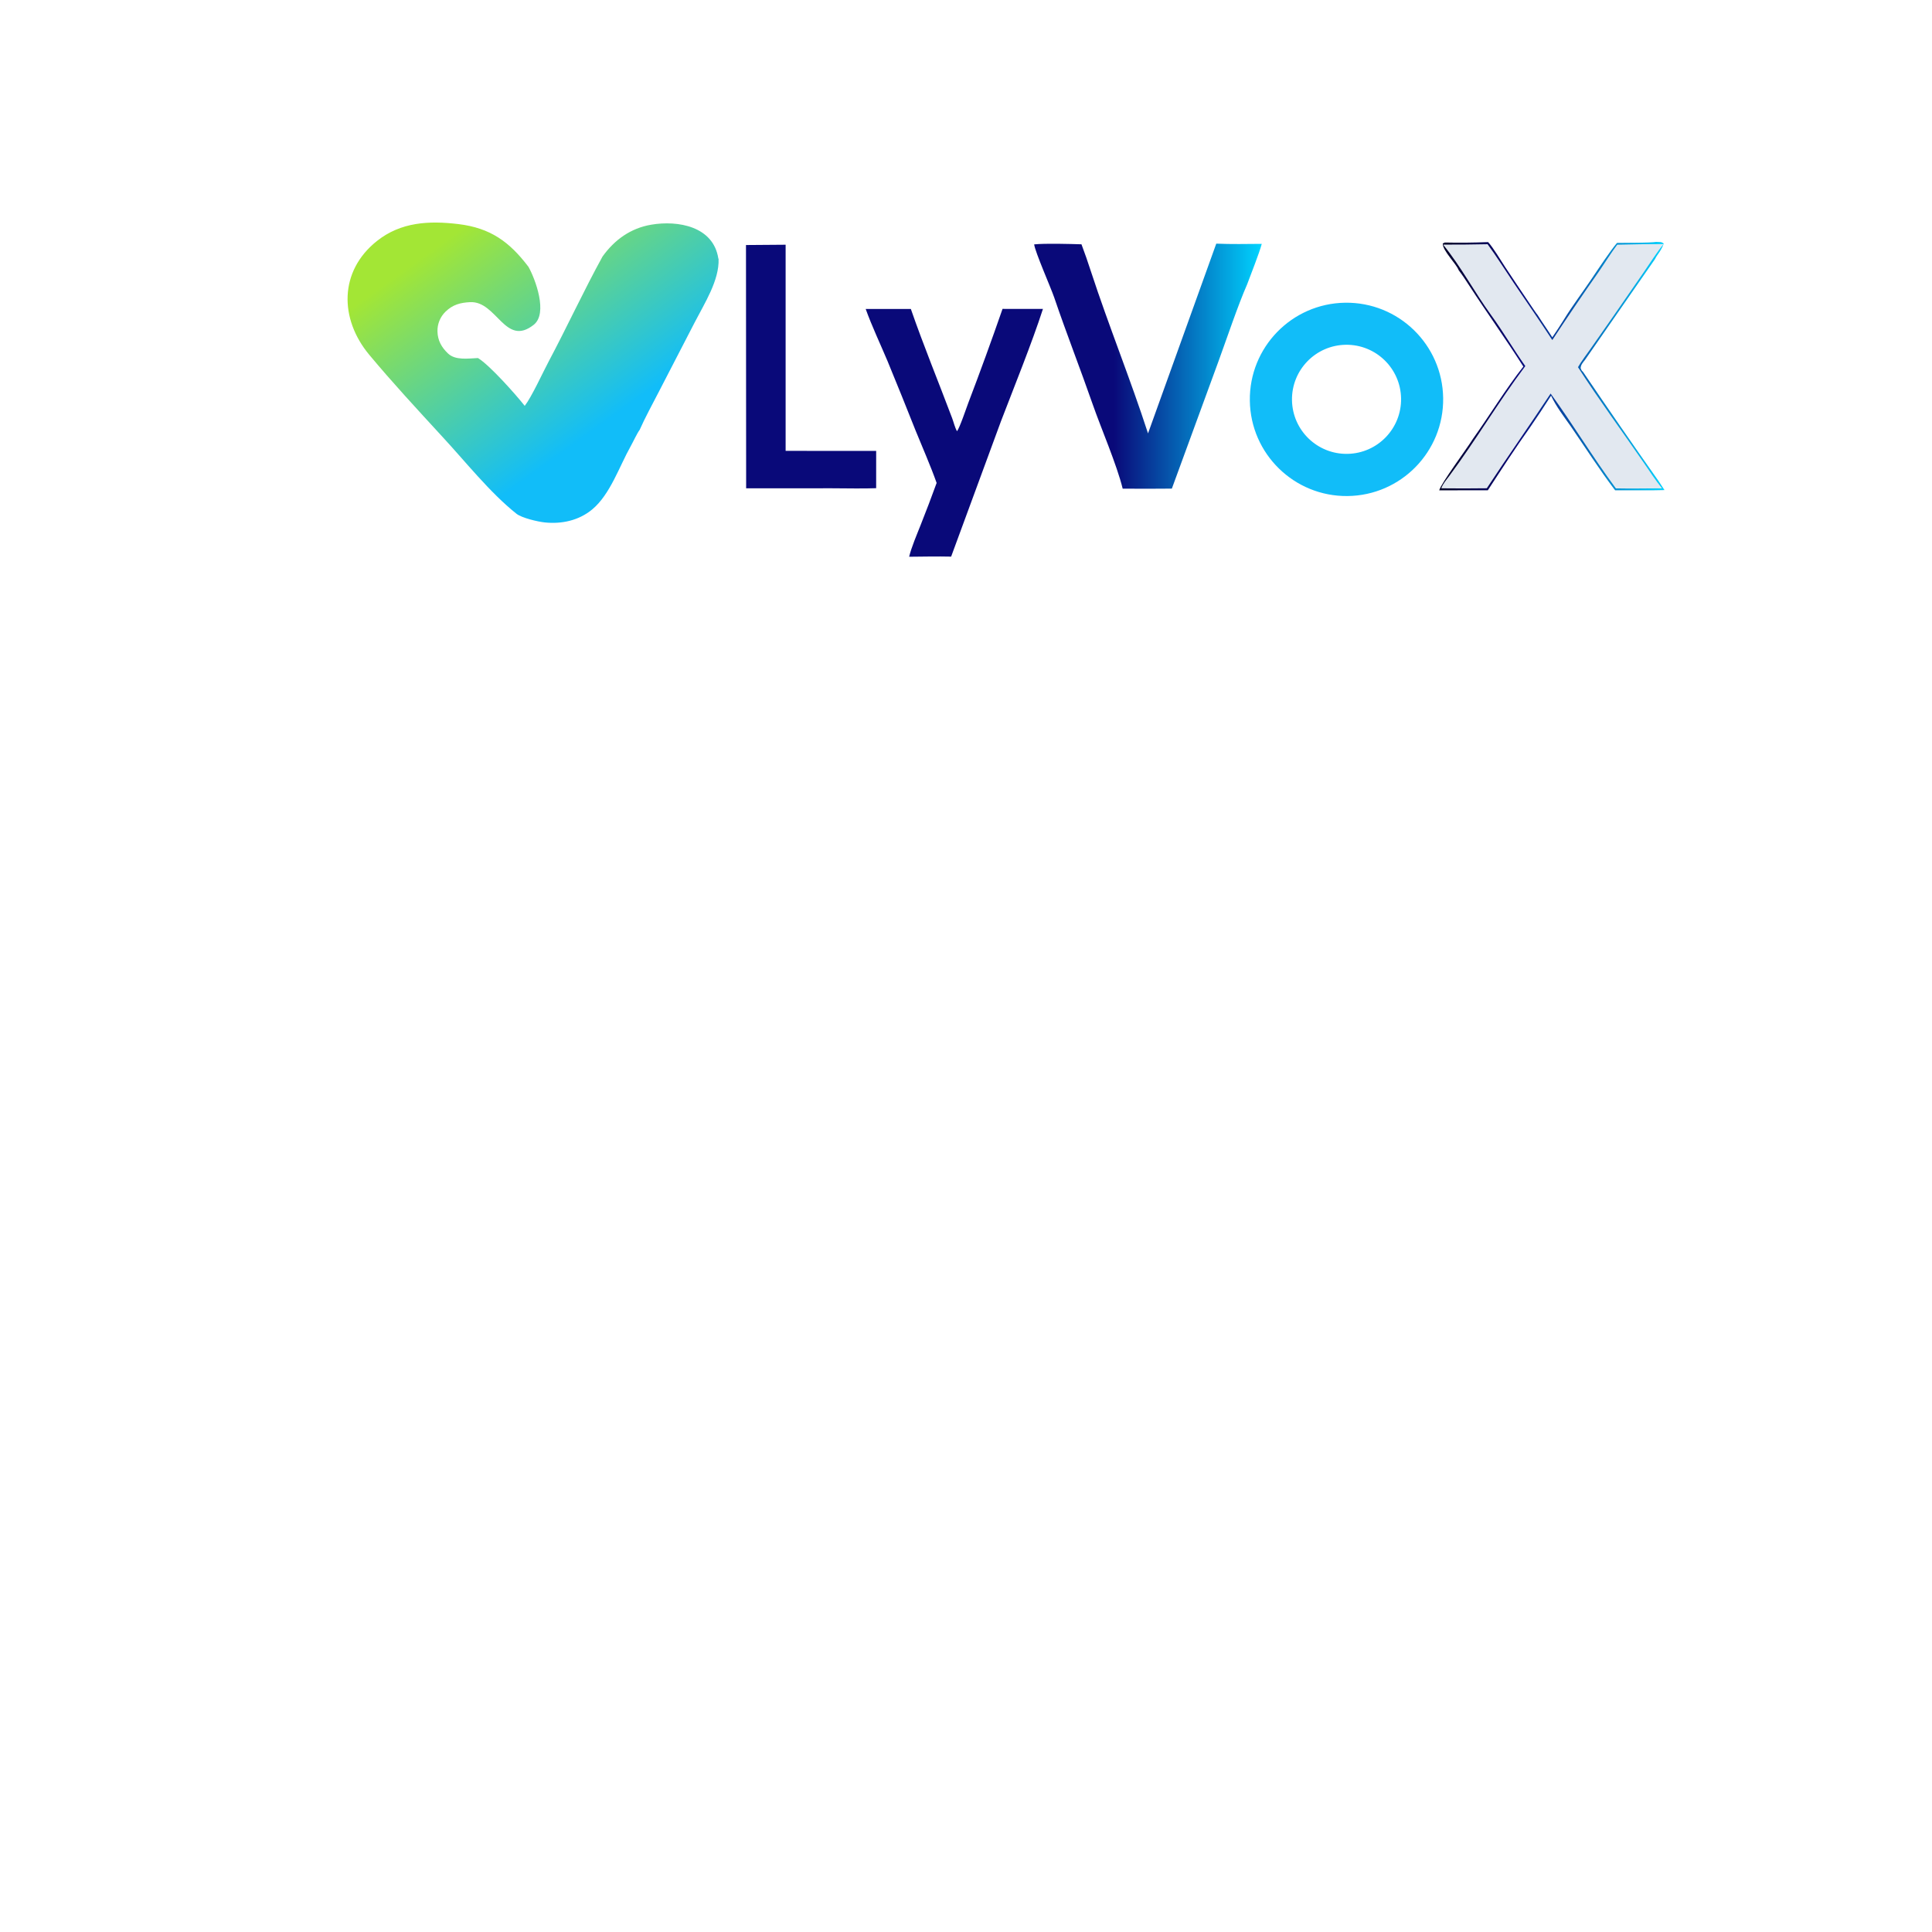
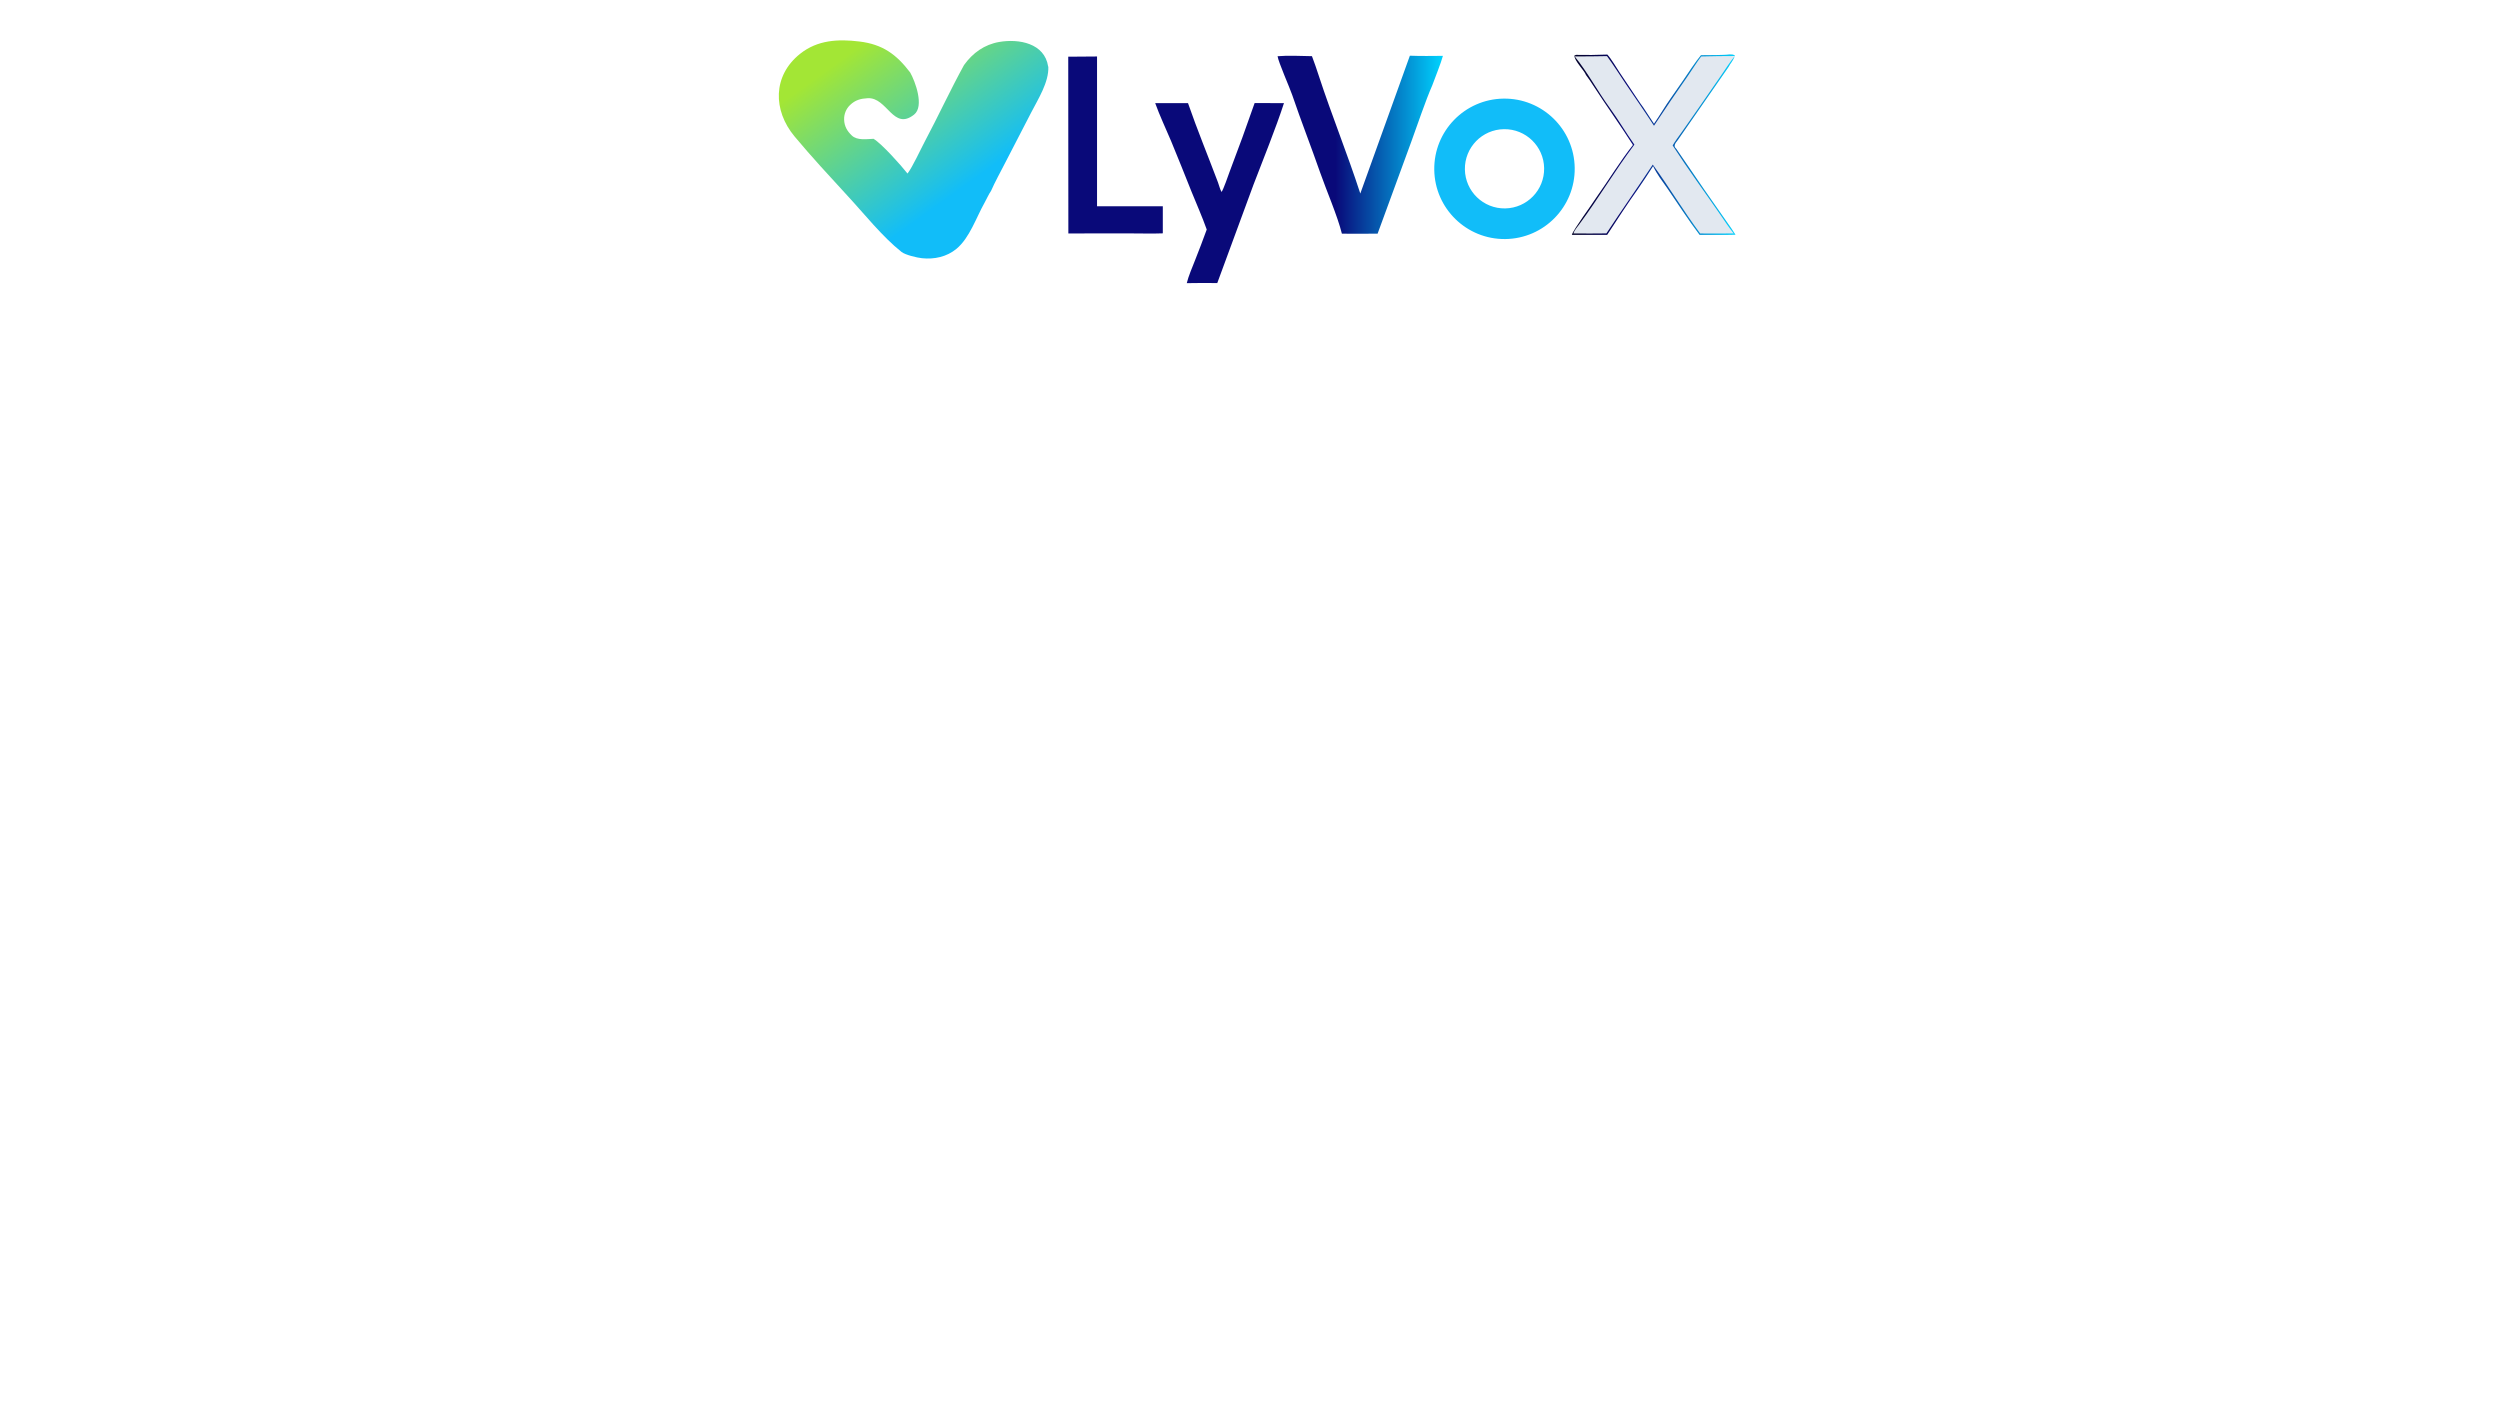
- <svg xmlns="http://www.w3.org/2000/svg" viewBox="384 -88.5 1024 1024" preserveAspectRatio="xMidYMid meet">
+ <svg xmlns="http://www.w3.org/2000/svg" viewBox="0 0 1824 1024" preserveAspectRatio="xMidYMid meet">
  <defs>
</defs>
  <g transform="matrix(0.5 0 0 0.5 1097.67 123.18)">
    <path style="stroke: none; stroke-width: 1; stroke-dasharray: none; stroke-linecap: butt; stroke-dashoffset: 0; stroke-linejoin: miter; stroke-miterlimit: 4; fill: rgb(17,189,249); fill-rule: nonzero; opacity: 1;" transform=" translate(-1422.37, -525.61)" d="M 1420.82 423.149 C 1477.49 422.293 1524.09 467.598 1524.84 524.268 C 1525.58 580.938 1480.18 627.447 1423.5 628.073 C 1367 628.698 1320.65 583.456 1319.91 526.949 C 1319.17 470.442 1364.32 424.004 1420.82 423.149 z M 1423.49 583.365 C 1455.36 582.77 1480.73 556.504 1480.23 524.637 C 1479.73 492.77 1453.54 467.317 1421.67 467.725 C 1389.67 468.135 1364.09 494.458 1364.59 526.458 C 1365.1 558.457 1391.49 583.962 1423.49 583.365 z" stroke-linecap="round" />
  </g>
  <g transform="matrix(0.5 0 0 0.5 1206.51 105.55)">
    <path style="stroke: none; stroke-width: 1; stroke-dasharray: none; stroke-linecap: butt; stroke-dashoffset: 0; stroke-linejoin: miter; stroke-miterlimit: 4; fill: rgb(226,232,240); fill-rule: nonzero; opacity: 1;" transform=" translate(-1640.12, -490.36)" d="M 1750.68 358.711 C 1754.48 358.985 1756.06 358.396 1758.54 360.301 L 1758.57 360.995 C 1755.33 369.241 1751.87 371.772 1749.47 376.831 L 1675.37 483.573 C 1672.95 486.748 1670.93 488.589 1670.59 492.49 C 1671.81 495.111 1671.21 494.631 1673.14 496.459 C 1699.51 535.328 1726.24 573.954 1753.32 612.332 L 1759.49 621.742 C 1750.65 621.985 1741.81 622.066 1732.97 621.985 L 1707.2 621.982 C 1690.29 599.669 1675.94 577.091 1660.14 554.092 C 1652.56 543.318 1644.99 533.544 1639.28 521.668 C 1632.02 533.054 1624.55 544.309 1616.89 555.429 C 1601.9 576.425 1586.42 600.218 1572.27 621.939 L 1520.74 622.018 C 1523.01 614.155 1549.56 578.541 1556.58 567.341 C 1573.8 543.181 1591.82 513.721 1609.93 490.833 C 1591.41 461.737 1571.24 433.689 1552.44 404.776 C 1548.9 399.338 1545.39 393.873 1541.41 388.74 C 1538.88 381.856 1524.29 367.973 1524.47 360.384 L 1526.73 359.35 C 1542.01 359.679 1557.3 359.534 1572.57 358.917 C 1577.85 364.622 1586.01 378.285 1590.55 385.241 C 1599.07 398.115 1607.66 410.939 1616.33 423.712 C 1617.23 425.044 1624.27 435.582 1625.04 436.208 C 1630.1 444.288 1635.63 451.898 1640.59 459.88 C 1644.9 453.663 1648.8 447.528 1652.85 441.144 C 1660.77 428.028 1673.84 410.477 1682.61 397.402 C 1688.93 387.977 1702.26 367.903 1709.18 359.795 C 1717.23 359.654 1744.57 359.812 1750.68 358.711 z" stroke-linecap="round" />
  </g>
  <g transform="matrix(0.5 0 0 0.5 1206.51 105.55)">
    <linearGradient id="SVGID_SVGID_3844_1" gradientUnits="userSpaceOnUse" gradientTransform="matrix(1 0 0 1 1520.74 358.71)" x1="0" y1="131.654" x2="238.75" y2="131.654">
      <stop offset="0%" style="stop-color:rgb(2,0,36);stop-opacity: 1" />
      <stop offset="35%" style="stop-color:rgb(9,9,121);stop-opacity: 1" />
      <stop offset="100%" style="stop-color:rgb(0,212,255);stop-opacity: 1" />
    </linearGradient>
    <path style="stroke: none; stroke-width: 1; stroke-dasharray: none; stroke-linecap: butt; stroke-dashoffset: 0; stroke-linejoin: miter; stroke-miterlimit: 4; fill: url(#SVGID_SVGID_3844_1); fill-rule: nonzero; opacity: 1;" transform=" translate(-1640.12, -490.36)" d="M 1750.68 358.711 C 1754.48 358.985 1756.06 358.396 1758.54 360.301 L 1758.57 360.995 C 1742.2 361.003 1725.82 361.219 1709.45 361.643 C 1702.71 370.549 1696.07 381.322 1689.63 390.644 C 1672.92 414.42 1656.57 438.453 1640.6 462.734 C 1627.42 442.478 1613.26 422.156 1599.72 402.063 C 1591.05 389.188 1581.08 373.407 1572 361.131 C 1556.29 361.463 1540.57 361.609 1524.85 361.57 C 1543.55 384.461 1558.34 412.373 1575.79 436.338 C 1588.5 453.809 1599.54 472.76 1611.99 490.304 C 1583.84 527.782 1559.64 568.734 1531.69 606.391 C 1528.77 610.327 1524.39 615.333 1522.94 619.883 C 1539.02 620.074 1555.1 620.06 1571.18 619.843 C 1593.42 586.036 1616.62 553.157 1638.82 519.444 C 1662.51 552.015 1683.38 586.795 1707.99 619.961 C 1723.88 620.304 1740.92 619.951 1756.9 619.904 C 1750.29 611.739 1744.03 602.139 1738.04 593.432 C 1714.73 559.544 1690.1 526.046 1667.83 491.488 C 1670.52 486.484 1678.15 476.282 1681.65 471.313 L 1705.56 437.085 L 1737.92 390.265 C 1743.59 382.006 1752.38 368.333 1758.57 360.995 C 1755.33 369.241 1751.87 371.772 1749.47 376.831 L 1675.37 483.573 C 1672.95 486.748 1670.93 488.589 1670.59 492.49 C 1671.81 495.111 1671.21 494.631 1673.14 496.459 C 1699.51 535.328 1726.24 573.954 1753.32 612.332 L 1759.49 621.742 C 1750.65 621.985 1741.81 622.066 1732.97 621.985 L 1707.2 621.982 C 1690.29 599.669 1675.94 577.091 1660.14 554.092 C 1652.56 543.318 1644.99 533.544 1639.28 521.668 C 1632.02 533.054 1624.55 544.309 1616.89 555.429 C 1601.9 576.425 1586.42 600.218 1572.27 621.939 L 1520.74 622.018 C 1523.01 614.155 1549.56 578.541 1556.58 567.341 C 1573.8 543.181 1591.82 513.721 1609.93 490.833 C 1591.41 461.737 1571.24 433.689 1552.44 404.776 C 1548.9 399.338 1545.39 393.873 1541.41 388.74 C 1538.88 381.856 1524.29 367.973 1524.47 360.384 L 1526.73 359.35 C 1542.01 359.679 1557.3 359.534 1572.57 358.917 C 1577.85 364.622 1586.01 378.285 1590.55 385.241 C 1599.07 398.115 1607.66 410.939 1616.33 423.712 C 1617.23 425.044 1624.27 435.582 1625.04 436.208 C 1630.1 444.288 1635.63 451.898 1640.59 459.88 C 1644.9 453.663 1648.8 447.528 1652.85 441.144 C 1660.77 428.028 1673.84 410.477 1682.61 397.402 C 1688.93 387.977 1702.26 367.903 1709.18 359.795 C 1717.23 359.654 1744.57 359.812 1750.68 358.711 z" stroke-linecap="round" />
  </g>
  <g transform="matrix(0.5 0 0 0.5 992.44 105.59)">
    <linearGradient id="SVGID_SVGID_3845_2" gradientUnits="userSpaceOnUse" gradientTransform="matrix(1 0 0 1 1091.34 360.54)" x1="0" y1="129.902" x2="241.26" y2="129.902">
      <stop offset="35%" style="stop-color:rgb(9,9,121);stop-opacity: 1" />
      <stop offset="100%" style="stop-color:rgb(0,212,255);stop-opacity: 1" />
    </linearGradient>
    <path style="stroke: none; stroke-width: 1; stroke-dasharray: none; stroke-linecap: butt; stroke-dashoffset: 0; stroke-linejoin: miter; stroke-miterlimit: 4; fill: url(#SVGID_SVGID_3845_2); fill-rule: nonzero; opacity: 1;" transform=" translate(-1211.97, -490.44)" d="M 1284.38 360.543 C 1300.34 361.198 1316.6 360.896 1332.6 360.77 C 1330.01 370.661 1320.9 393.367 1317.07 403.798 C 1307.42 425.632 1294.96 462.819 1286.55 485.771 L 1237.3 620.204 C 1219.92 620.377 1202.55 620.392 1185.18 620.25 C 1178.84 594.463 1162.44 556.789 1153.44 530.981 C 1140.34 493.389 1125.47 455.456 1112.62 417.673 C 1109.17 407.516 1092.33 369.387 1091.34 361.307 C 1103.36 360.103 1128.9 360.841 1141.5 361.227 C 1145.11 370.727 1148.39 380.373 1151.54 390.032 C 1170.34 447.528 1193.42 504.195 1212.04 561.679 L 1284.38 360.543 z" stroke-linecap="round" />
  </g>
  <g transform="matrix(0.5 0 0 0.5 889.81 140.9)">
    <path style="stroke: none; stroke-width: 1; stroke-dasharray: none; stroke-linecap: butt; stroke-dashoffset: 0; stroke-linejoin: round; stroke-miterlimit: 4; fill: rgb(9,9,121); fill-rule: nonzero; opacity: 1;" transform=" translate(-1006.67, -561.11)" d="M 912.717 429.825 L 960.581 429.803 C 974.025 468.609 989.849 507.009 1004.32 545.456 C 1006.14 550.286 1007.01 554.889 1009.51 559.445 C 1012.4 555.75 1019.29 535.267 1021.47 529.451 C 1034.08 496.401 1046.18 463.161 1057.78 429.742 L 1100.63 429.761 C 1088.97 465.826 1069.7 513.374 1056.1 548.896 L 1003.29 692.355 C 988.696 692.021 973.427 692.356 958.779 692.478 C 961.086 682.7 967.088 668.656 970.905 658.99 C 976.8 644.161 982.472 629.244 987.917 614.243 C 981.307 595.58 973.11 577.218 965.676 558.866 C 955.95 534.285 946.051 509.774 935.979 485.333 C 928.477 467.508 919.163 447.821 912.717 429.825 z" stroke-linecap="round" />
  </g>
  <g transform="matrix(0.5 0 0 0.5 813.89 105.8)">
    <path style="stroke: none; stroke-width: 1; stroke-dasharray: none; stroke-linecap: butt; stroke-dashoffset: 0; stroke-linejoin: round; stroke-miterlimit: 4; fill: rgb(9,9,121); fill-rule: nonzero; opacity: 1;" transform=" translate(-854.88, -490.86)" d="M 785.877 361.998 L 827.898 361.682 L 827.892 580.206 L 923.877 580.218 L 923.863 619.762 C 909.762 620.349 891.495 619.846 876.967 619.854 L 786.042 619.895 L 785.877 361.998 z" stroke-linecap="round" />
  </g>
  <g transform="matrix(0.5 0 0 0.5 666.55 109.04)">
    <linearGradient id="SVGID_SVGID_3847_3" gradientUnits="userSpaceOnUse" gradientTransform="matrix(1 0 0 1 277.54 338.18)" x1="98.329" y1="22.283" x2="294.987" y2="296.05">
      <stop offset="0%" style="stop-color:rgb(163,230,53);stop-opacity: 1" />
      <stop offset="76%" style="stop-color:rgb(17,189,249);stop-opacity: 1" />
    </linearGradient>
    <path style="stroke: none; stroke-width: 1; stroke-dasharray: none; stroke-linecap: butt; stroke-dashoffset: 0; stroke-linejoin: miter; stroke-miterlimit: 4; fill: url(#SVGID_SVGID_3847_3); fill-rule: nonzero; opacity: 1;" transform=" translate(-474.2, -497.34)" d="M 587.177 557.914 C 584.584 561.243 580.13 570.893 577.727 575.153 C 565.607 596.641 555.971 626.418 536.837 642.293 C 522.619 654.089 504.386 657.953 486.475 656.049 C 479.065 655.26 462.166 651.313 456.537 646.832 C 428.241 624.305 402.185 591.199 377.49 564.616 C 351.456 536.257 325.155 507.906 300.533 478.361 C 268.848 440.341 268.384 389.735 308.692 357.707 C 334.045 337.561 363.954 336.045 395.069 339.81 C 428.918 343.906 449.115 358.496 469.281 385.096 C 476.604 398.102 490.134 434.44 474.923 446.503 C 444.499 470.631 435.808 421.01 407.286 422.553 C 397.226 423.097 389.113 425.085 381.389 432.627 C 375.692 438.146 372.588 445.814 372.841 453.742 C 373.108 463.324 377.205 470.485 384.024 476.986 C 391.87 484.465 405.504 482.236 415.753 481.802 C 427.724 488.873 455.791 520.347 465.334 532.494 C 472.703 522.968 484.428 497.256 490.727 485.423 C 510.108 449.013 527.96 410.245 547.811 374.18 C 560.551 356.43 577.549 344.171 599.423 340.441 C 627.762 335.608 665.307 342.211 670.549 376.218 C 670.64 376.397 670.731 376.577 670.822 376.756 C 671.655 399.356 656.039 423.581 645.682 443.677 L 607.463 517.606 C 601.164 529.863 592.596 545.541 587.177 557.914 z" stroke-linecap="round" />
  </g>
</svg>
